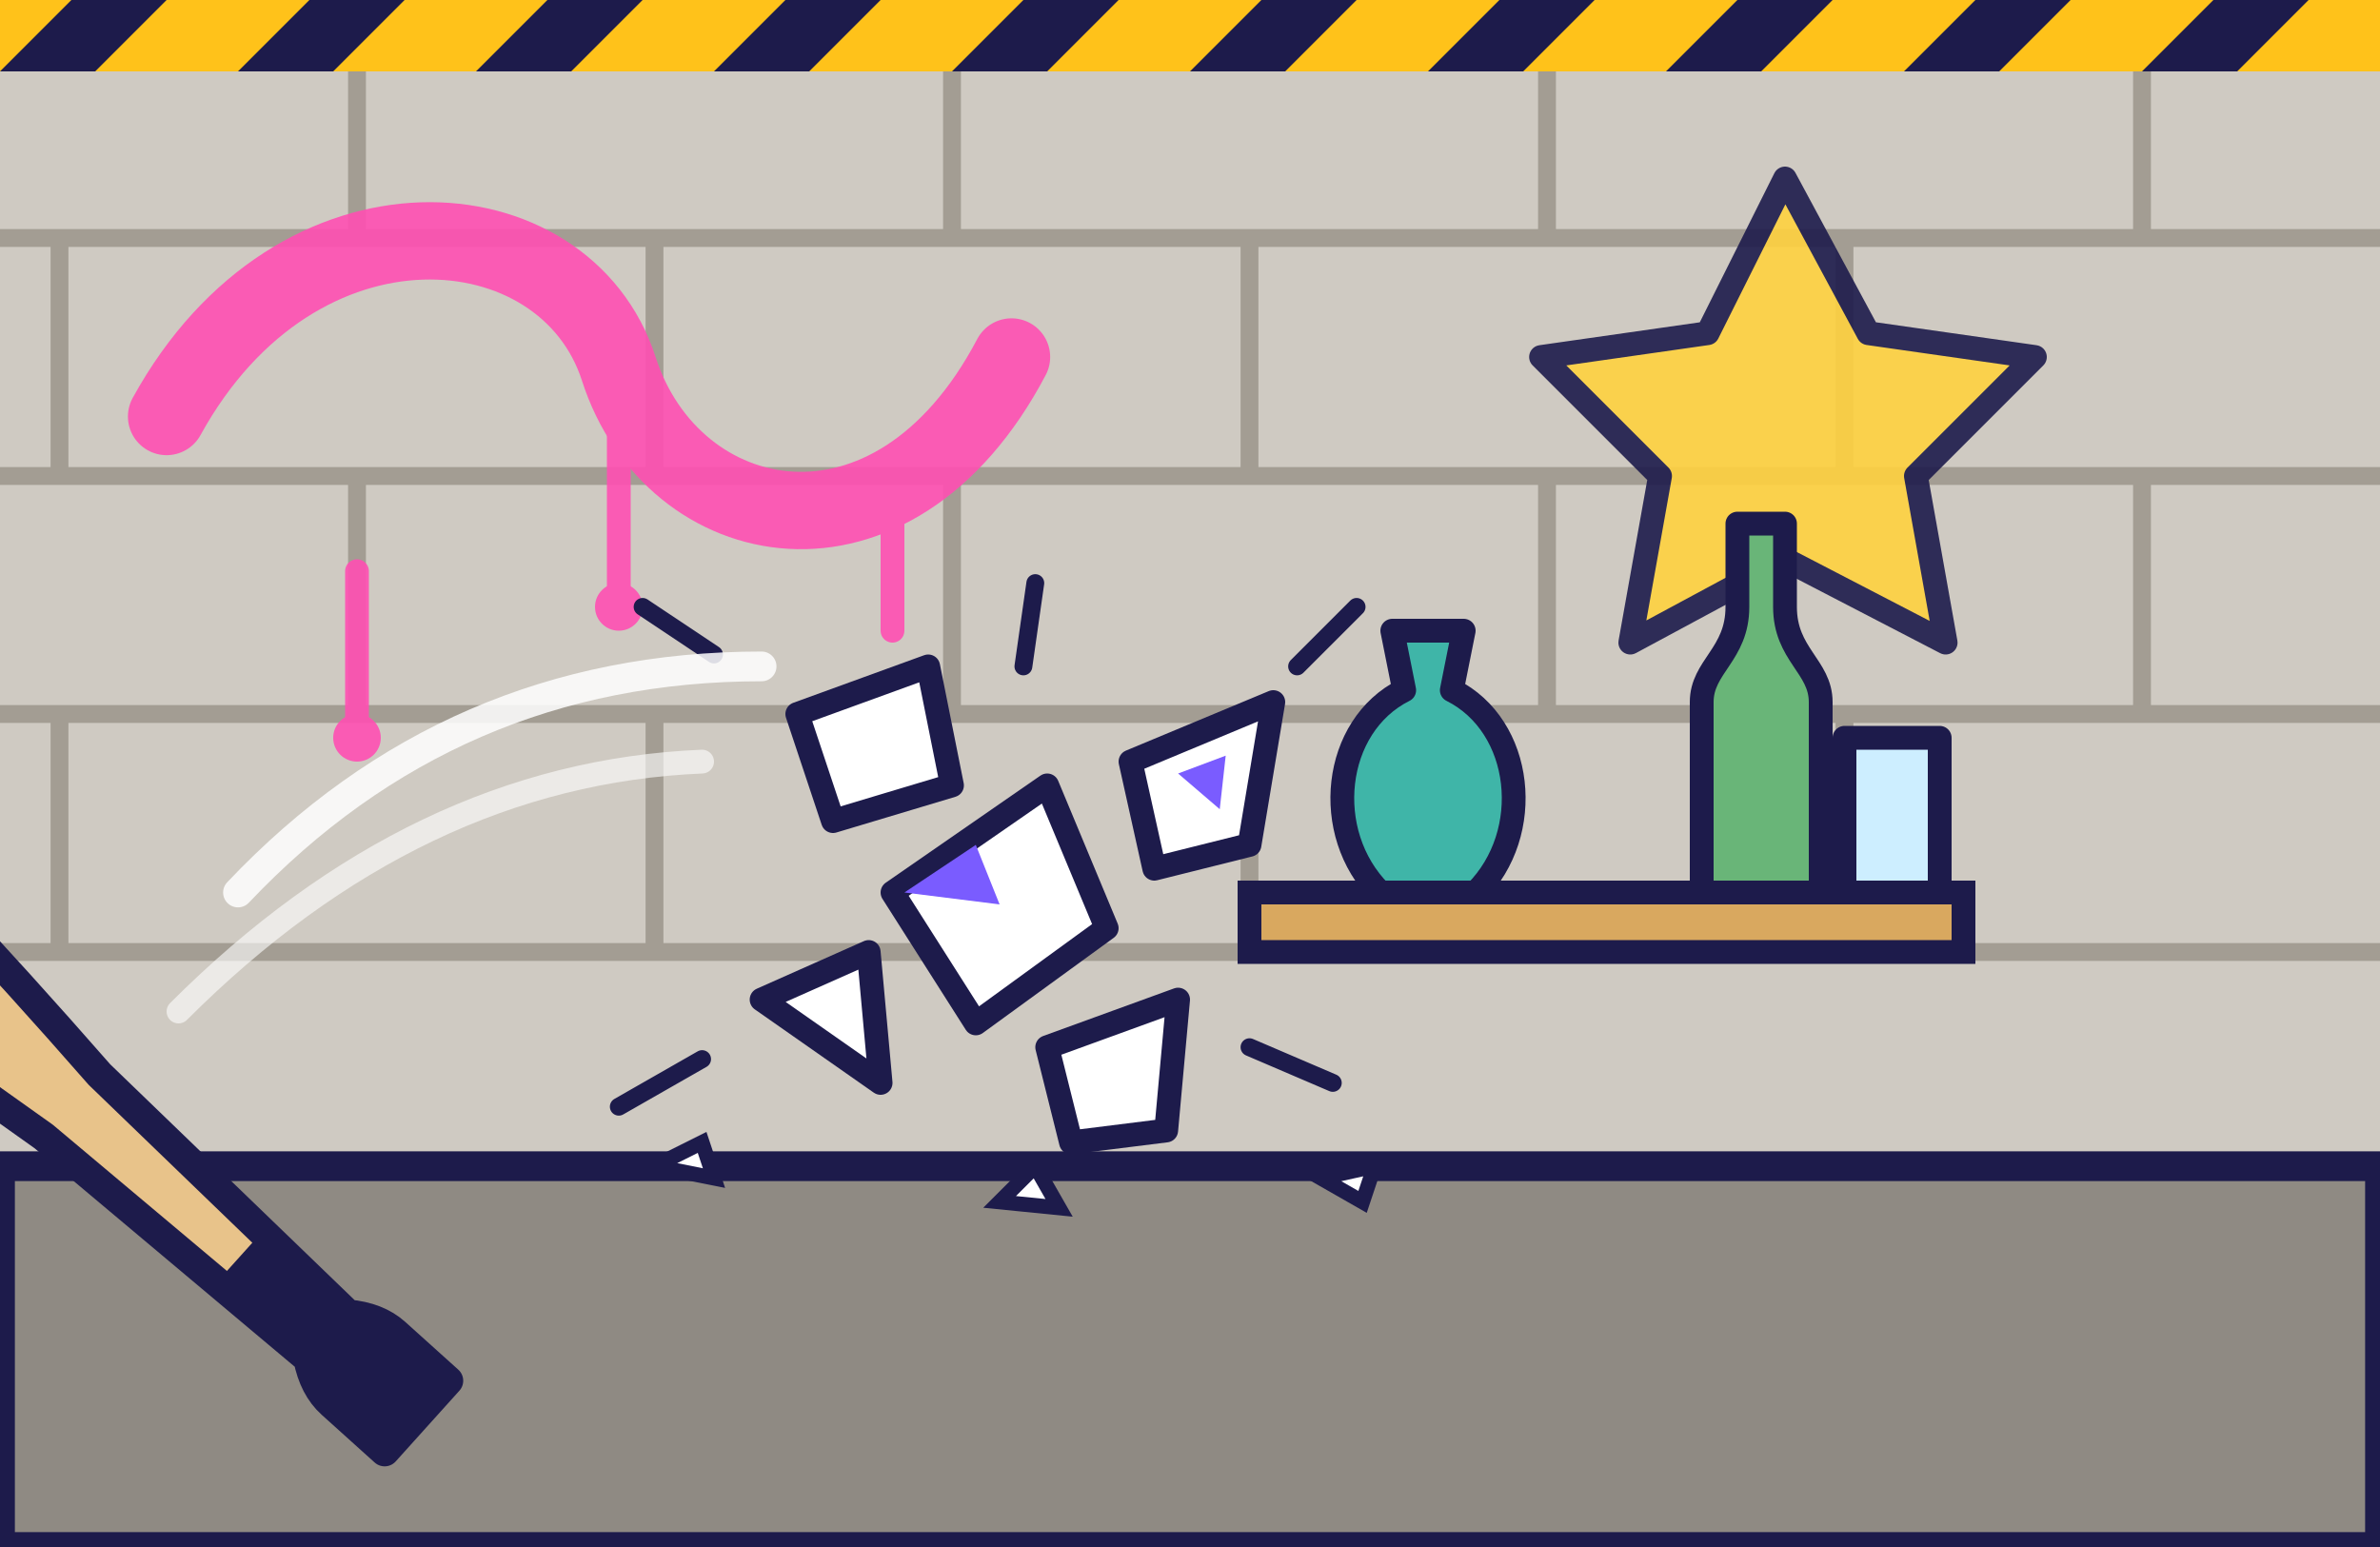
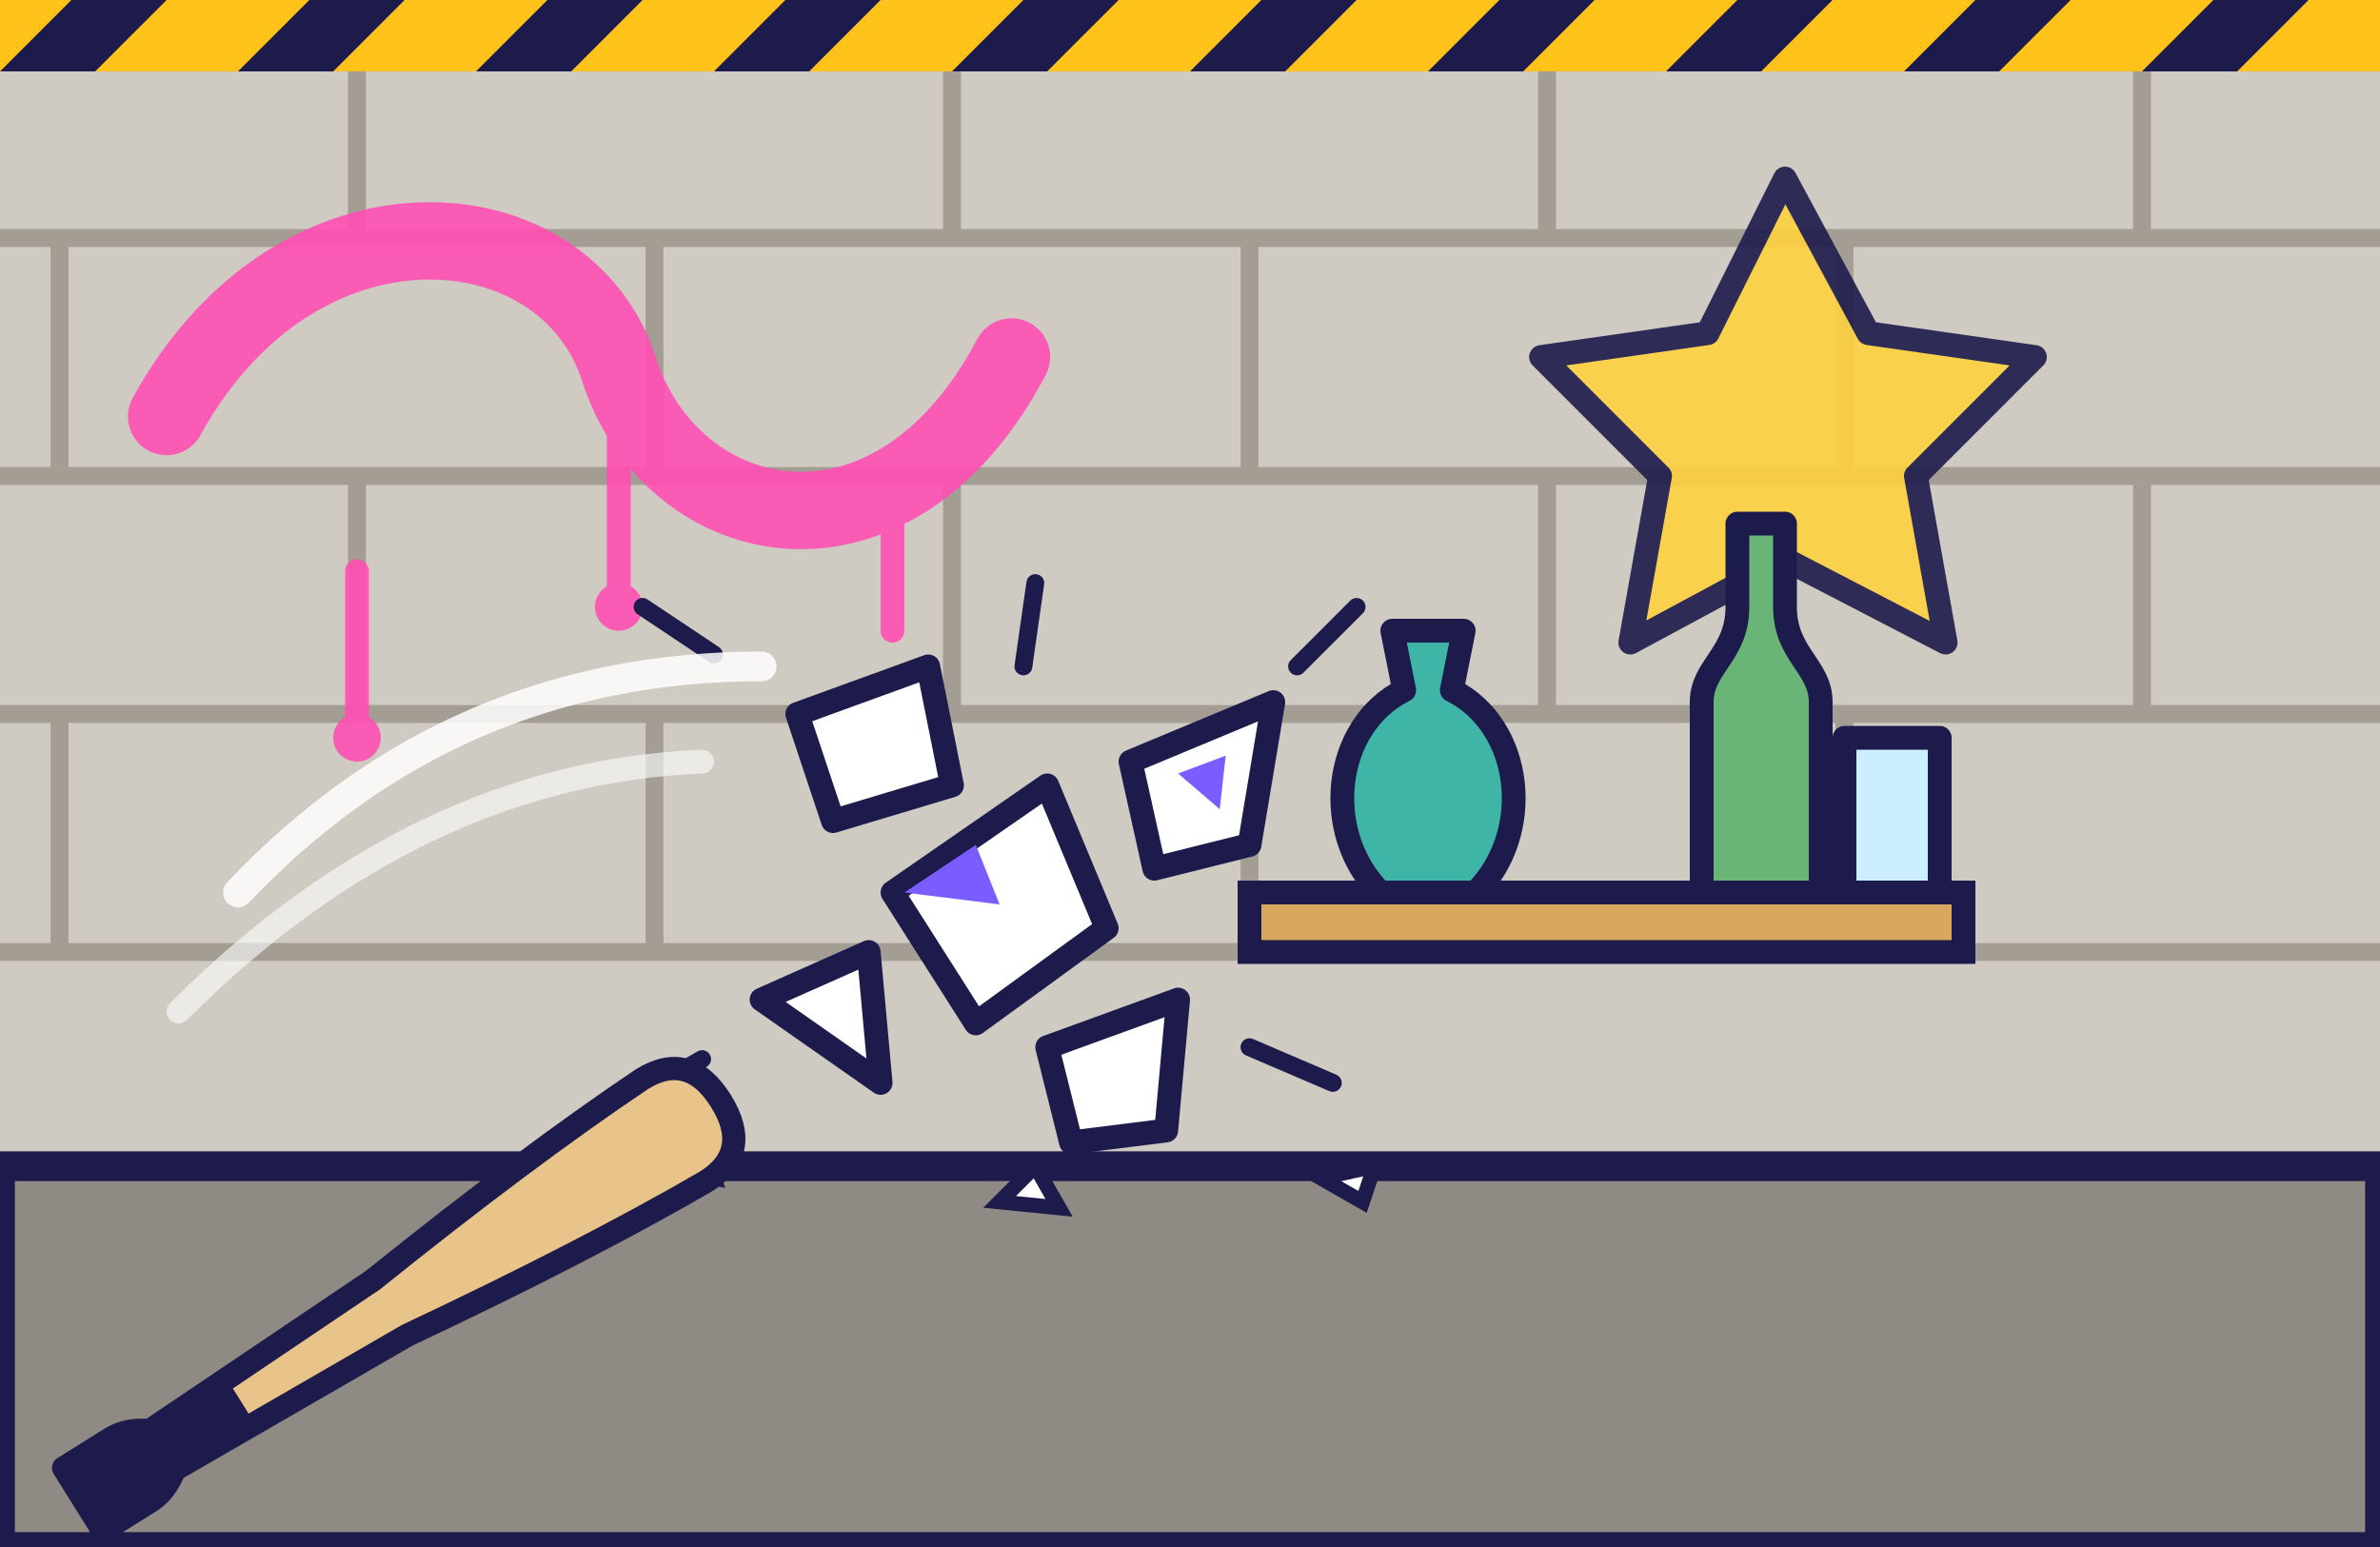
<svg xmlns="http://www.w3.org/2000/svg" viewBox="0 0 400 260">
  <rect width="400" height="260" fill="#cfcac2" />
  <g stroke="#a39d93" stroke-width="3">
    <path d="M0 40 H400 M0 80 H400 M0 120 H400 M0 160 H400" />
    <path d="M60 0 V40 M160 0 V40 M260 0 V40 M360 0 V40 M10 40 V80 M110 40 V80 M210 40 V80 M310 40 V80 M60 80 V120 M160 80 V120 M260 80 V120 M360 80 V120 M10 120 V160 M110 120 V160 M210 120 V160 M310 120 V160" />
  </g>
  <g opacity=".9">
    <path d="M28 70 C50 30, 95 34, 104 62 S150 98, 170 60" fill="none" stroke="#ff4fb3" stroke-width="13" stroke-linecap="round" />
    <path d="M60 96 l0 26 M104 70 l0 30 M150 84 l0 22" stroke="#ff4fb3" stroke-width="4" stroke-linecap="round" />
    <circle cx="60" cy="124" r="4" fill="#ff4fb3" />
    <circle cx="104" cy="102" r="4" fill="#ff4fb3" />
    <path d="M300 30 l14 26 28 4 -20 20 5 28 -27 -14 -26 14 5 -28 -20 -20 28 -4 Z" fill="#ffd23f" stroke="#1d1b4b" stroke-width="4" stroke-linejoin="round" />
  </g>
  <path d="M0 196 H400 V260 H0 Z" fill="#8f8a83" stroke="#1d1b4b" stroke-width="5" />
  <rect x="210" y="150" width="120" height="10" fill="#d9a85f" stroke="#1d1b4b" stroke-width="4" />
  <path d="M232 150 C222 140 224 122 236 116 L234 106 H246 L244 116 C256 122 258 140 248 150 Z" fill="#3fb5a8" stroke="#1d1b4b" stroke-width="4" stroke-linejoin="round" />
  <path d="M286 150 V118 C286 112 292 110 292 102 V88 H300 V102 C300 110 306 112 306 118 V150 Z" fill="#69b578" stroke="#1d1b4b" stroke-width="4" stroke-linejoin="round" />
  <path d="M310 150 V124 H326 V150 Z" fill="#cdeeff" stroke="#1d1b4b" stroke-width="4" stroke-linejoin="round" />
  <g stroke="#1d1b4b" stroke-width="4" stroke-linejoin="round">
    <path d="M150 150 L176 132 L186 156 L164 172 Z" fill="#fff" />
    <path d="M190 128 L214 118 L210 142 L194 146 Z" fill="#fff" />
    <path d="M134 120 L156 112 L160 132 L140 138 Z" fill="#fff" />
    <path d="M176 176 L198 168 L196 190 L180 192 Z" fill="#fff" />
    <path d="M128 168 L146 160 L148 182 Z" fill="#fff" />
  </g>
  <g fill="#7a5cff">
    <path d="M152 150 L164 142 L168 152 Z" />
    <path d="M198 130 L206 127 L205 136 Z" />
  </g>
  <g stroke="#1d1b4b" stroke-width="3" stroke-linecap="round">
    <path d="M120 110 l-12 -8 M218 112 l10 -10 M210 176 l14 6 M118 178 l-14 8 M172 112 l2 -14" />
  </g>
  <g fill="#fff" stroke="#1d1b4b" stroke-width="2.5">
    <path d="M110 196 l8 -4 2 6 Z" />
    <path d="M222 198 l9 -2 -2 6 Z" />
    <path d="M168 202 l6 -6 4 7 Z" />
  </g>
-   <g transform="translate(70 238) rotate(-48)">
+   <g transform="translate(14 252) rotate(58) scale(.78)">
    <path d="M-8 0 H8 V-12 Q8 -16 5 -20 L7 -78 Q12 -120 13 -150 Q13 -162 0 -162 Q-13 -162 -13 -150 Q-12 -120 -7 -78 L-5 -20 Q-8 -16 -8 -12 Z" fill="#e8c38a" stroke="#1d1b4b" stroke-width="5" stroke-linejoin="round" />
    <path d="M-6 -2 H6 V-40 H-6 Z" fill="#1d1b4b" />
  </g>
  <path d="M40 150 Q76 112 128 112" fill="none" stroke="#fff" stroke-width="5" stroke-linecap="round" opacity=".85" />
  <path d="M30 170 Q70 130 118 128" fill="none" stroke="#fff" stroke-width="4" stroke-linecap="round" opacity=".6" />
  <g>
    <rect x="0" y="0" width="400" height="12" fill="#ffc21a" />
    <path d="M0 12 L12 0 H28 L16 12 Z M40 12 L52 0 H68 L56 12 Z M80 12 L92 0 H108 L96 12 Z M120 12 L132 0 H148 L136 12 Z M160 12 L172 0 H188 L176 12 Z M200 12 L212 0 H228 L216 12 Z M240 12 L252 0 H268 L256 12 Z M280 12 L292 0 H308 L296 12 Z M320 12 L332 0 H348 L336 12 Z M360 12 L372 0 H388 L376 12 Z" fill="#1d1b4b" />
  </g>
</svg>
